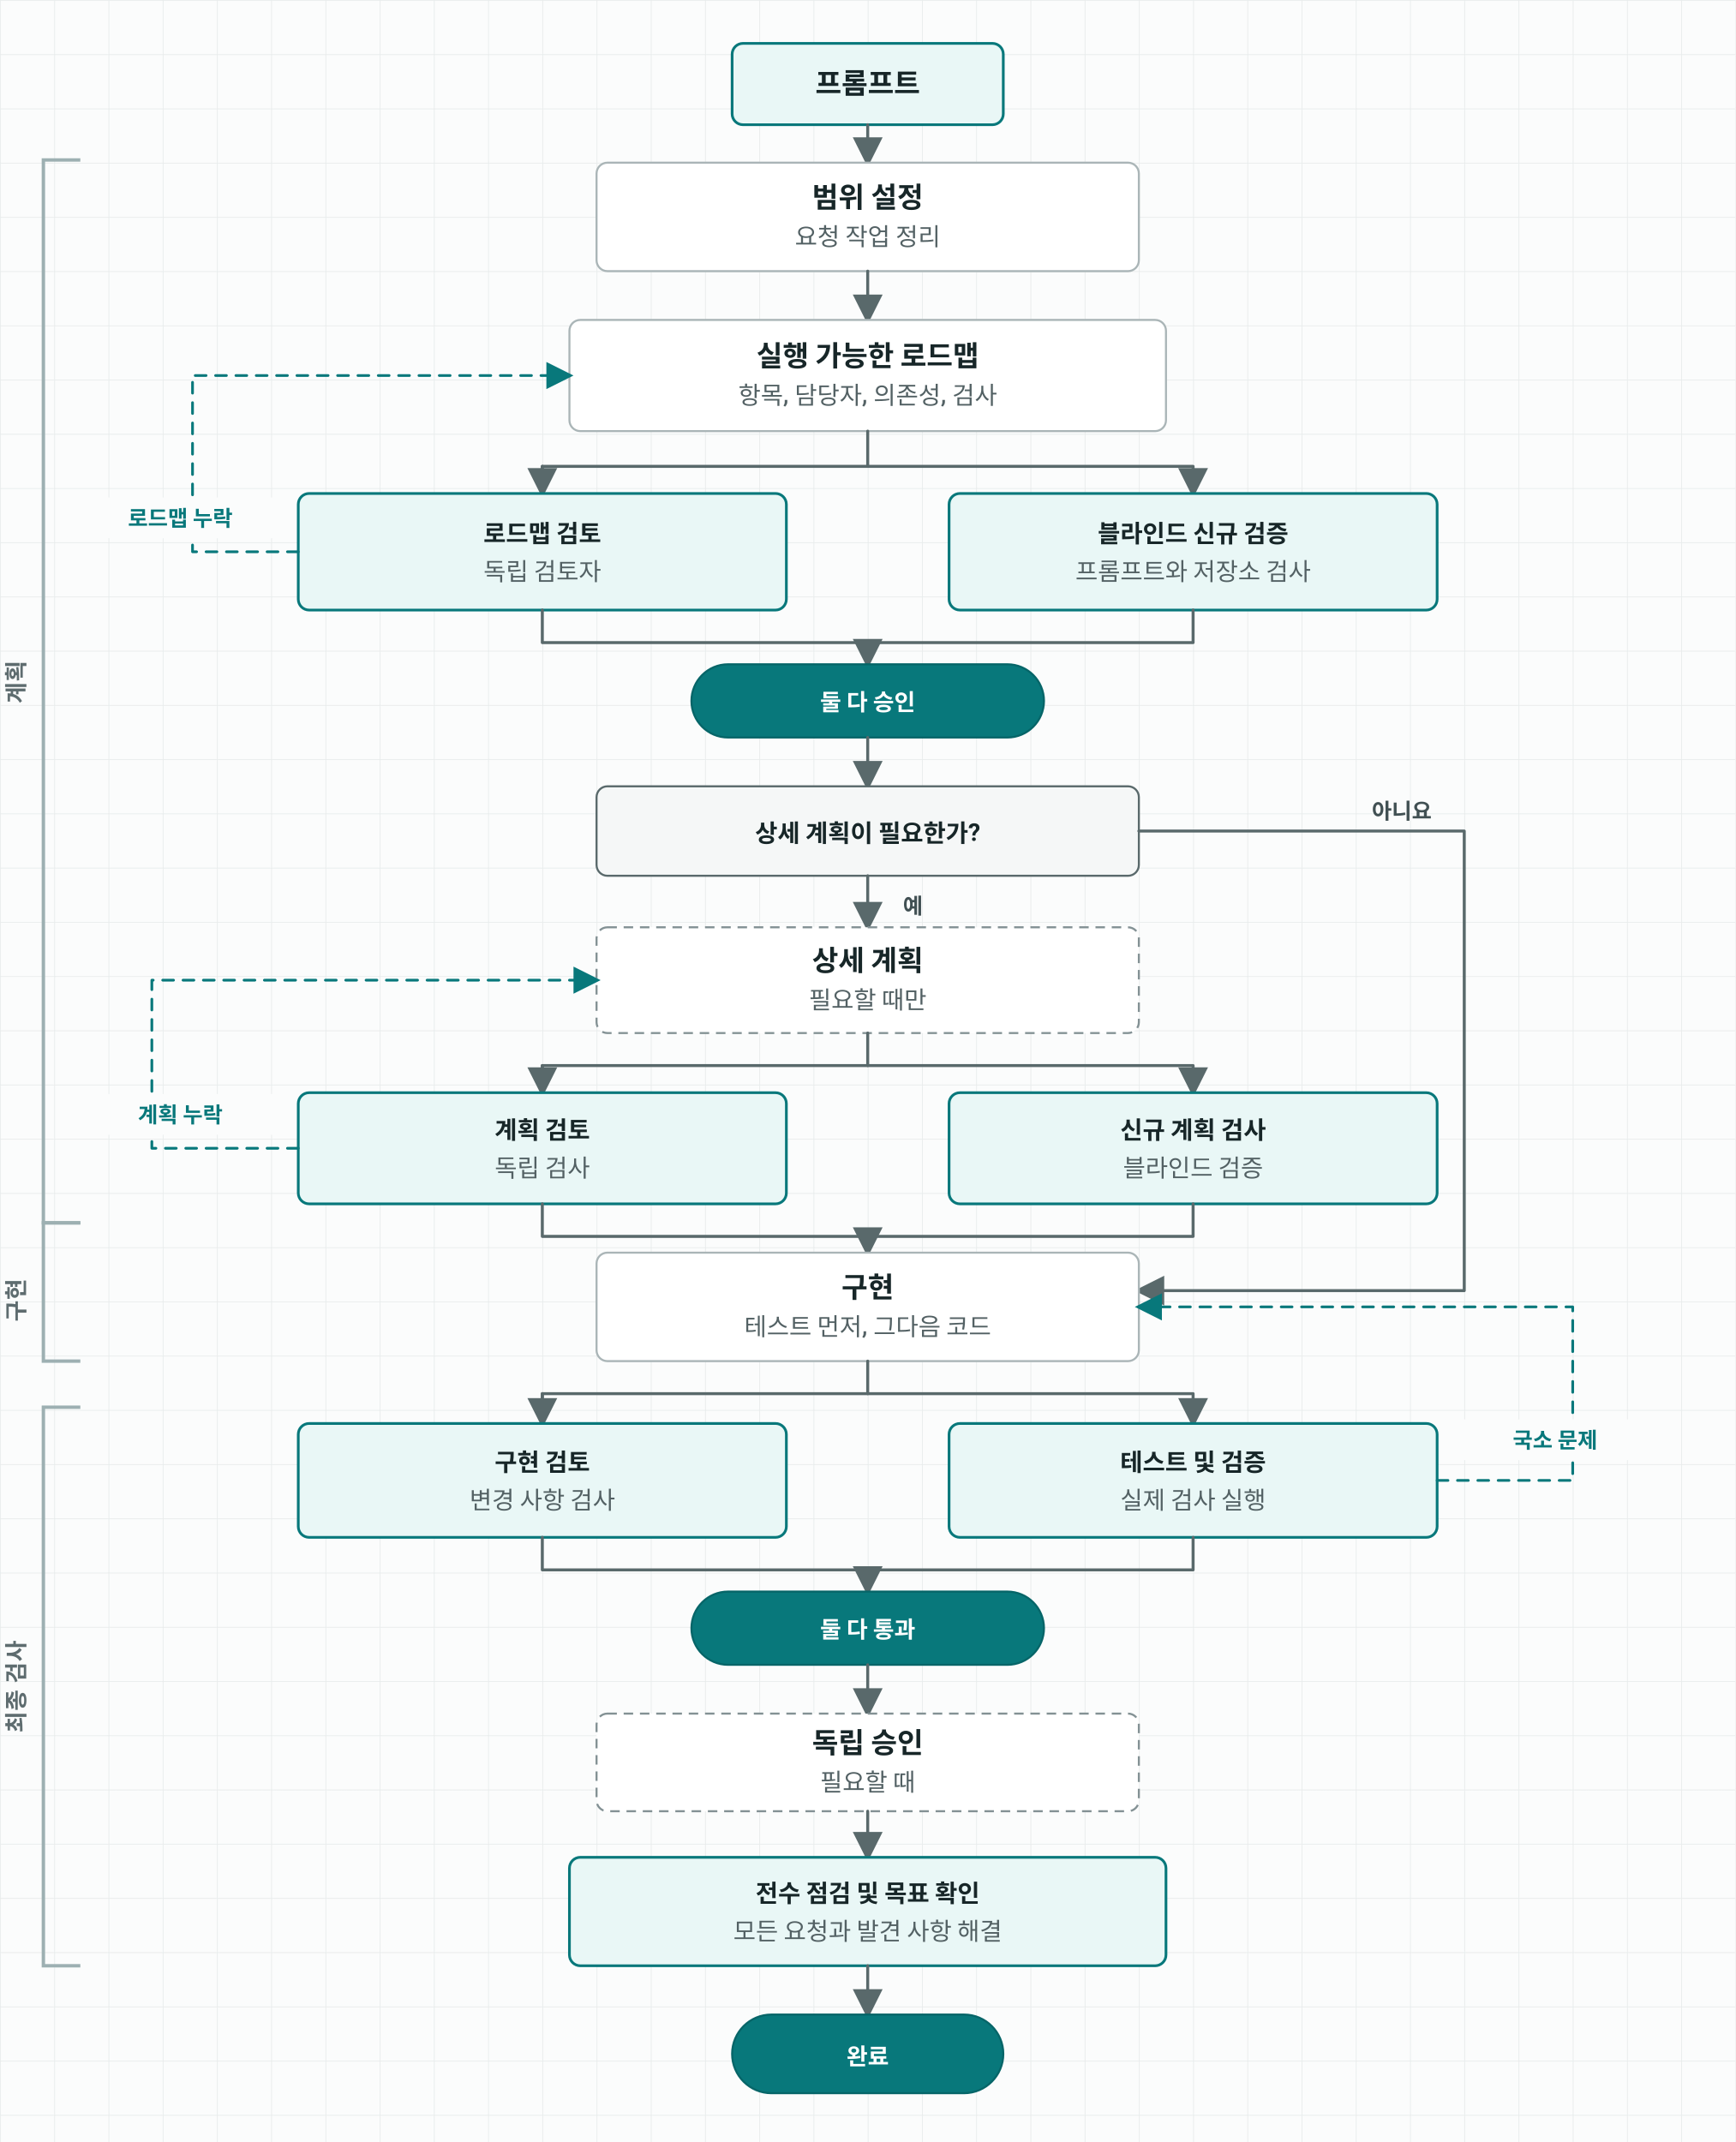
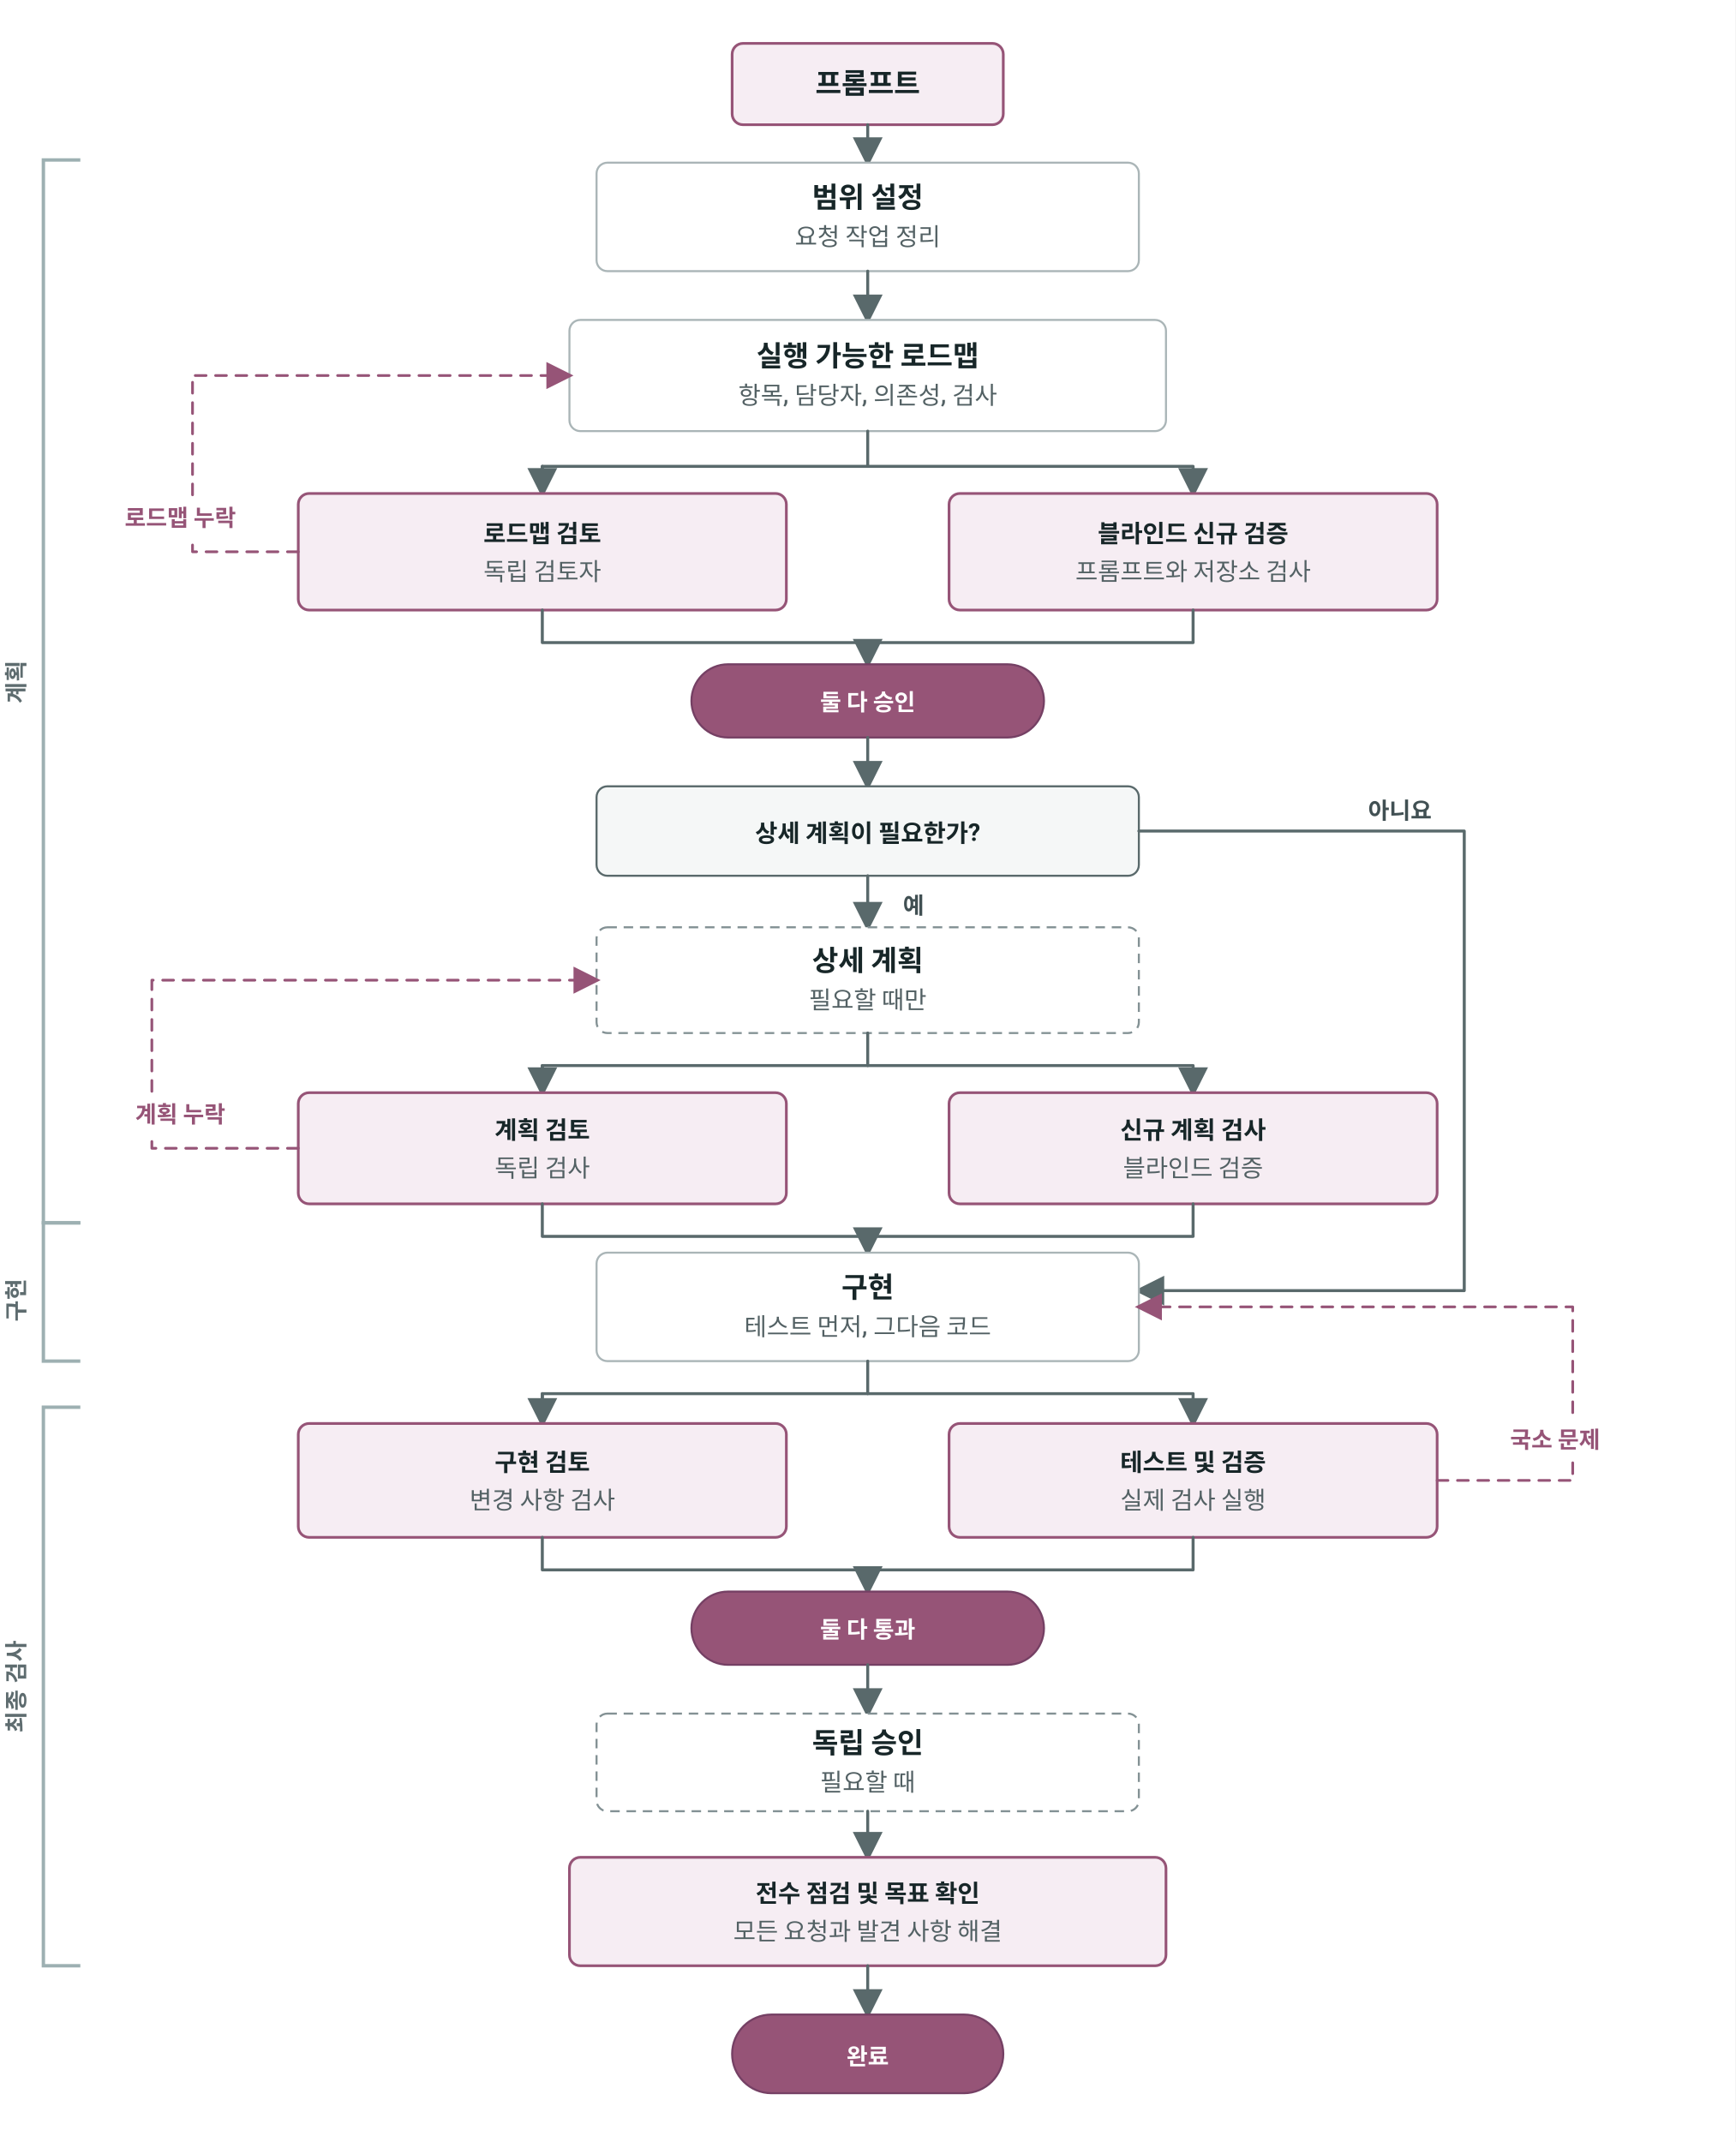
<svg xmlns="http://www.w3.org/2000/svg" width="1280" height="1580" viewBox="0 0 1280 1580" role="img" aria-labelledby="title desc">
  <defs>
    <pattern id="grid" width="40" height="40" patternUnits="userSpaceOnUse">
-       <path d="M40 0H0V40" fill="none" stroke="#e7ebeb" stroke-width="1" />
+       <path d="M40 0H0V40" fill="none" stroke="#f3f3f3" stroke-width="1" />
    </pattern>
    <marker id="arrow" markerWidth="10" markerHeight="10" refX="8.5" refY="5" orient="auto">
      <path d="M0 0L10 5L0 10Z" fill="#59696b" />
    </marker>
    <marker id="retryArrow" markerWidth="10" markerHeight="10" refX="8.5" refY="5" orient="auto">
-       <path d="M0 0L10 5L0 10Z" fill="#08787b" />
+       <path d="M0 0L10 5L0 10Z" fill="#965477" />
    </marker>
-     <style>text{font-family:-apple-system,BlinkMacSystemFont,"Segoe UI",Roboto,Helvetica,Arial,"Noto Sans","Microsoft YaHei","Malgun Gothic","Noto Sans Arabic",sans-serif}.card{fill:#fff;stroke:#aab5b7;stroke-width:1.5}.teal{fill:#e9f7f6;stroke:#08787b;stroke-width:2}.optional{fill:#fff;stroke:#839194;stroke-width:1.5;stroke-dasharray:7 5}.gate{fill:#08787b;stroke:#066568;stroke-width:1.5}.decision{fill:#f5f7f7;stroke:#59696b;stroke-width:1.5}.label{fill:#172628;font-size:21px;font-weight:650}.label.small{font-size:18px}.copy{fill:#536164;font-size:18px;font-weight:450}.gateText{fill:#fff;font-size:17px;font-weight:700}.phase{fill:#5e6c6f;font-size:17px;font-weight:700;letter-spacing:.4px}.layerBracket{stroke:#9db0b2;stroke-width:2.5;stroke-linecap:square;stroke-linejoin:miter}.badge{fill:#eef2f2;stroke:#c4cdce}.badgeText{fill:#415053;font-size:15px;font-weight:700}.flow{fill:none;stroke:#59696b;stroke-width:2.2;stroke-linecap:round;stroke-linejoin:round;marker-end:url(#arrow)}.branch{fill:none;stroke:#59696b;stroke-width:2.2;stroke-linecap:round;stroke-linejoin:round}.retry{fill:none;stroke:#08787b;stroke-width:2;stroke-dasharray:8 7;stroke-linecap:round;stroke-linejoin:round;marker-end:url(#retryArrow)}.retryText{fill:#08787b;font-size:16px;font-weight:650}.choice{fill:#415053;font-size:16px;font-weight:700}</style>
+     <style>text{font-family:-apple-system,BlinkMacSystemFont,"Segoe UI",Roboto,Helvetica,Arial,"Noto Sans","Microsoft YaHei","Malgun Gothic","Noto Sans Arabic",sans-serif}.card{fill:#fff;stroke:#aab5b7;stroke-width:1.5}.teal{fill:#f6edf3;stroke:#965477;stroke-width:2}.optional{fill:#fff;stroke:#839194;stroke-width:1.5;stroke-dasharray:7 5}.gate{fill:#965477;stroke:#754064;stroke-width:1.5}.decision{fill:#f5f7f7;stroke:#59696b;stroke-width:1.5}.label{fill:#172628;font-size:21px;font-weight:650}.label.small{font-size:18px}.copy{fill:#536164;font-size:18px;font-weight:450}.gateText{fill:#fff;font-size:17px;font-weight:700}.phase{fill:#5e6c6f;font-size:17px;font-weight:700;letter-spacing:.4px}.layerBracket{stroke:#9db0b2;stroke-width:2.5;stroke-linecap:square;stroke-linejoin:miter}.badge{fill:#eef2f2;stroke:#c4cdce}.badgeText{fill:#415053;font-size:15px;font-weight:700}.flow{fill:none;stroke:#59696b;stroke-width:2.2;stroke-linecap:round;stroke-linejoin:round;marker-end:url(#arrow)}.branch{fill:none;stroke:#59696b;stroke-width:2.2;stroke-linecap:round;stroke-linejoin:round}.retry{fill:none;stroke:#965477;stroke-width:2;stroke-dasharray:8 7;stroke-linecap:round;stroke-linejoin:round;marker-end:url(#retryArrow)}.retryText{fill:#965477;font-size:17px;font-weight:650}.choice{fill:#415053;font-size:17px;font-weight:700}</style>
  </defs>
-   <rect width="1280" height="1580" fill="#fbfcfc" />
-   <rect width="1280" height="1580" fill="url(#grid)" />
+   <rect width="1280" height="1580" fill="#ffffff" />
  <g aria-hidden="true">
    <path d="M58 118H32V902H58" fill="none" class="layerBracket" />
    <text x="18" y="503" class="phase" text-anchor="middle" transform="rotate(-90 18 503)">계획</text>
    <path d="M58 902H32V1004H58" fill="none" class="layerBracket" />
    <text x="18" y="959" class="phase" text-anchor="middle" transform="rotate(-90 18 959)">구현</text>
    <path d="M58 1038H32V1450H58" fill="none" class="layerBracket" />
    <text x="18" y="1244" class="phase" text-anchor="middle" transform="rotate(-90 18 1244)">최종 검사</text>
  </g>
  <g>
    <rect x="540" y="32" width="200" height="60" rx="8" class="card teal" />
    <text x="640" y="69" class="label" text-anchor="middle">프롬프트</text>
  </g>
  <path d="M640 92 L640 120" class="flow" />
  <g>
    <rect x="440" y="120" width="400" height="80" rx="8" class="card" />
    <text x="640" y="153" class="label" text-anchor="middle">범위 설정</text>
    <text x="640" y="181" class="copy" text-anchor="middle">요청 작업 정리</text>
  </g>
  <path d="M640 200 L640 236" class="flow" />
  <g>
    <rect x="420" y="236" width="440" height="82" rx="8" class="card" />
    <text x="640" y="270" class="label" text-anchor="middle">실행 가능한 로드맵</text>
    <text x="640" y="298" class="copy" text-anchor="middle">항목, 담당자, 의존성, 검사</text>
  </g>
  <path d="M640 318 L640 344 L400 344 L400 364" class="branch" />
  <path d="M640 344 L880 344 L880 364" class="flow" />
  <path d="M400 344 L400 364" class="flow" />
  <g>
    <rect x="220" y="364" width="360" height="86" rx="8" class="card teal" />
    <text x="400" y="400" class="label small" text-anchor="middle">로드맵 검토</text>
    <text x="400" y="428" class="copy" text-anchor="middle">독립 검토자</text>
  </g>
  <g>
    <rect x="700" y="364" width="360" height="86" rx="8" class="card teal" />
    <text x="880" y="400" class="label small" text-anchor="middle">블라인드 신규 검증</text>
    <text x="880" y="428" class="copy" text-anchor="middle">프롬프트와 저장소 검사</text>
  </g>
  <path d="M400 450 L400 474 L640 474" class="branch" />
  <path d="M880 450 L880 474 L640 474 L640 490" class="flow" />
  <rect x="510" y="490" width="260" height="54" rx="27" class="gate" />
  <text x="640" y="524" class="gateText" text-anchor="middle">둘 다 승인</text>
  <path d="M640 544 L640 580" class="flow" />
  <rect x="440" y="580" width="400" height="66" rx="8" class="decision" />
  <text x="640" y="621" class="label small" text-anchor="middle">상세 계획이 필요한가?</text>
  <path d="M640 646 L640 684" class="flow" />
  <text x="666" y="674" class="choice" text-anchor="start">예</text>
  <g>
    <rect x="440" y="684" width="400" height="78" rx="8" class="card optional" />
    <text x="640" y="716" class="label" text-anchor="middle">상세 계획</text>
    <text x="640" y="744" class="copy" text-anchor="middle">필요할 때만</text>
  </g>
  <path d="M840 613 L1080 613 L1080 952 L840 952" class="flow" />
  <text x="1056" y="604" class="choice" text-anchor="end">아니요</text>
  <path d="M640 762 L640 786 L400 786 L400 806" class="branch" />
  <path d="M640 786 L880 786 L880 806" class="flow" />
  <path d="M400 786 L400 806" class="flow" />
  <g>
    <rect x="220" y="806" width="360" height="82" rx="8" class="card teal" />
    <text x="400" y="840" class="label small" text-anchor="middle">계획 검토</text>
    <text x="400" y="868" class="copy" text-anchor="middle">독립 검사</text>
  </g>
  <g>
    <rect x="700" y="806" width="360" height="82" rx="8" class="card teal" />
    <text x="880" y="840" class="label small" text-anchor="middle">신규 계획 검사</text>
    <text x="880" y="868" class="copy" text-anchor="middle">블라인드 검증</text>
  </g>
  <path d="M400 888 L400 912 L640 912" class="branch" />
  <path d="M880 888 L880 912 L640 912 L640 924" class="flow" />
  <g>
    <rect x="440" y="924" width="400" height="80" rx="8" class="card" />
    <text x="640" y="957" class="label" text-anchor="middle">구현</text>
    <text x="640" y="985" class="copy" text-anchor="middle">테스트 먼저, 그다음 코드</text>
  </g>
  <path d="M640 1004 L640 1028 L400 1028 L400 1050" class="branch" />
  <path d="M640 1028 L880 1028 L880 1050" class="flow" />
  <path d="M400 1028 L400 1050" class="flow" />
  <g>
    <rect x="220" y="1050" width="360" height="84" rx="8" class="card teal" />
    <text x="400" y="1085" class="label small" text-anchor="middle">구현 검토</text>
    <text x="400" y="1113" class="copy" text-anchor="middle">변경 사항 검사</text>
  </g>
  <g>
    <rect x="700" y="1050" width="360" height="84" rx="8" class="card teal" />
    <text x="880" y="1085" class="label small" text-anchor="middle">테스트 및 검증</text>
    <text x="880" y="1113" class="copy" text-anchor="middle">실제 검사 실행</text>
  </g>
  <path d="M400 1134 L400 1158 L640 1158" class="branch" />
  <path d="M880 1134 L880 1158 L640 1158 L640 1174" class="flow" />
  <rect x="510" y="1174" width="260" height="54" rx="27" class="gate" />
  <text x="640" y="1208" class="gateText" text-anchor="middle">둘 다 통과</text>
  <path d="M640 1228 L640 1264" class="flow" />
  <g>
    <rect x="440" y="1264" width="400" height="72" rx="8" class="card optional" />
    <text x="640" y="1293" class="label" text-anchor="middle">독립 승인</text>
    <text x="640" y="1321" class="copy" text-anchor="middle">필요할 때</text>
  </g>
  <path d="M640 1336 L640 1370" class="flow" />
  <g>
    <rect x="420" y="1370" width="440" height="80" rx="8" class="card teal" />
    <text x="640" y="1403" class="label small" text-anchor="middle">전수 점검 및 목표 확인</text>
    <text x="640" y="1431" class="copy" text-anchor="middle">모든 요청과 발견 사항 해결</text>
  </g>
  <path d="M640 1450 L640 1486" class="flow" />
  <rect x="540" y="1486" width="200" height="58" rx="29" class="gate" />
  <text x="640" y="1523" class="gateText" text-anchor="middle">완료</text>
  <path d="M220 407 L142 407 L142 277 L420 277" class="retry" />
-   <rect x="48" y="367" width="170" height="30" rx="5" fill="#fbfcfc" />
+   <rect x="48" y="367" width="170" height="30" rx="5" fill="#ffffff" />
  <text x="133" y="388" class="retryText" text-anchor="middle">로드맵 누락</text>
  <path d="M220 847 L112 847 L112 723 L440 723" class="retry" />
-   <rect x="48" y="807" width="170" height="30" rx="5" fill="#fbfcfc" />
+   <rect x="48" y="807" width="170" height="30" rx="5" fill="#ffffff" />
  <text x="133" y="828" class="retryText" text-anchor="middle">계획 누락</text>
  <path d="M1060 1092 L1160 1092 L1160 964 L840 964" class="retry" />
-   <rect x="1062" y="1047" width="170" height="30" rx="5" fill="#fbfcfc" />
+   <rect x="1062" y="1047" width="170" height="30" rx="5" fill="#ffffff" />
  <text x="1147" y="1068" class="retryText" text-anchor="middle">국소 문제</text>
</svg>
